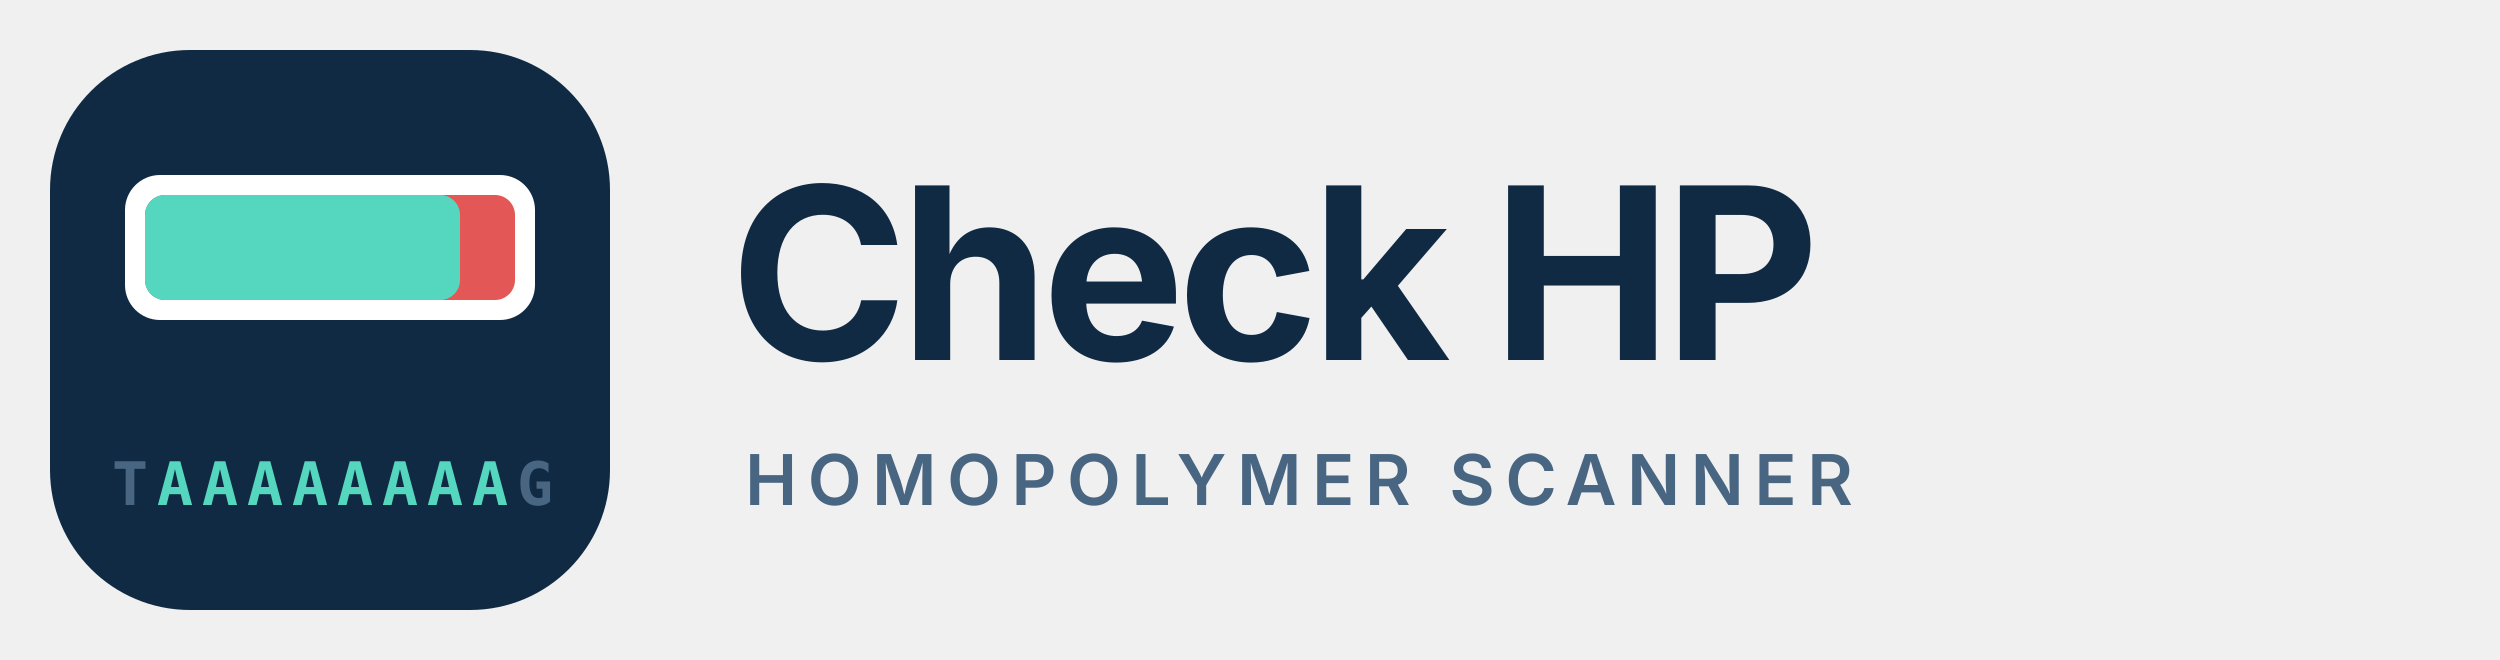
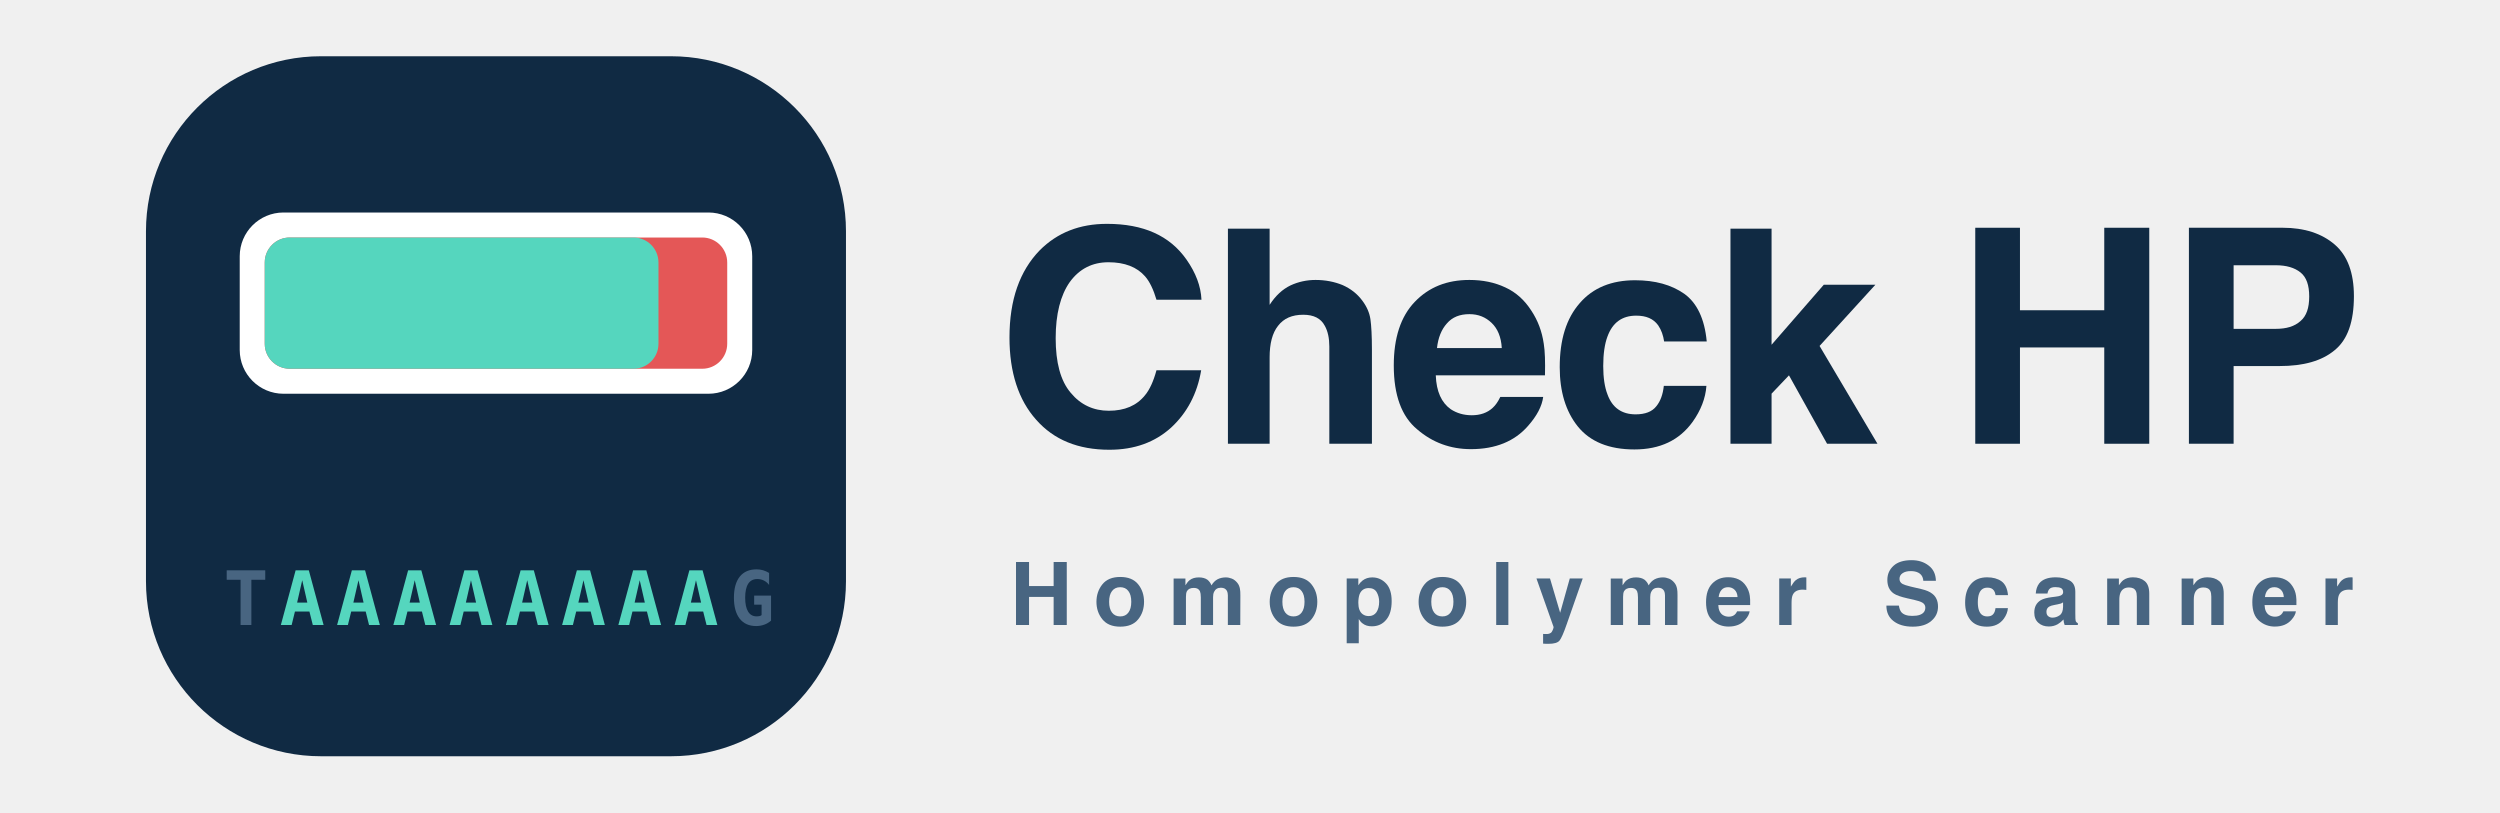
- <svg xmlns="http://www.w3.org/2000/svg" width="500" height="132" viewBox="0 0 500 132" role="img" aria-labelledby="title description">
-   <g transform="translate(10 10)">
-     <rect width="112" height="112" rx="28" fill="#102A43" />
-     <rect x="15" y="25" width="82" height="29" rx="7" fill="#FFFFFF" />
-     <rect x="19" y="29" width="74" height="21" rx="4" fill="#E45757" />
-     <path d="M23 29h55a4 4 0 0 1 4 4v13a4 4 0 0 1-4 4H23a4 4 0 0 1-4-4V33a4 4 0 0 1 4-4Z" fill="#55D6BE" />
-     <g font-family="ui-monospace, SFMono-Regular, Menlo, monospace" font-size="12" font-weight="800" text-anchor="middle">
-       <text x="16" y="91" fill="#486581">T</text>
-       <text x="25" y="91" fill="#55D6BE">A</text>
-       <text x="34" y="91" fill="#55D6BE">A</text>
-       <text x="43" y="91" fill="#55D6BE">A</text>
-       <text x="52" y="91" fill="#55D6BE">A</text>
-       <text x="61" y="91" fill="#55D6BE">A</text>
-       <text x="70" y="91" fill="#55D6BE">A</text>
-       <text x="79" y="91" fill="#55D6BE">A</text>
-       <text x="88" y="91" fill="#55D6BE">A</text>
-       <text x="97" y="91" fill="#486581">G</text>
+ <svg xmlns="http://www.w3.org/2000/svg" width="100%" height="100%" viewBox="0 0 400 130" version="1.1" xml:space="preserve" style="fill-rule:evenodd;clip-rule:evenodd;stroke-linejoin:round;stroke-miterlimit:2;">
+   <g transform="matrix(1,0,0,1,10,9)">
+     <g transform="matrix(1,0,0,1,13.3559,0)">
+       <path d="M112,28L112,84C112,99.454 99.454,112 84,112L28,112C12.546,112 0,99.454 0,84L0,28C0,12.546 12.546,0 28,0L84,0C99.454,0 112,12.546 112,28Z" style="fill:#102a43;" />
+     </g>
+     <g transform="matrix(1,0,0,1,13.3559,0)">
+       <path d="M97,32L97,47C97,50.863 93.863,54 90,54L22,54C18.137,54 15,50.863 15,47L15,32C15,28.137 18.137,25 22,25L90,25C93.863,25 97,28.137 97,32Z" style="fill:#fff;" />
+     </g>
+     <g transform="matrix(1,0,0,1,13.3559,0)">
+       <path d="M93,33L93,46C93,48.208 91.208,50 89,50L23,50C20.792,50 19,48.208 19,46L19,33C19,30.792 20.792,29 23,29L89,29C91.208,29 93,30.792 93,33Z" style="fill:#e45757;" />
+     </g>
+     <g transform="matrix(1,0,0,1,13.3559,0)">
+       <path d="M82,33L82,46C82,48.208 80.208,50 78,50L23,50C20.792,50 19,48.208 19,46L19,33C19,30.792 20.792,29 23,29L78,29C80.208,29 82,30.792 82,33Z" style="fill:#55d6be;" />
+     </g>
+     <g transform="matrix(1,0,0,1,13.3559,0)">
+       <g transform="matrix(1,0,0,1,16,91)">
+         <g transform="matrix(12,0,0,12,-3.6123,0)">
+           <path d="M0.373,-0L0.229,-0L0.229,-0.603L0.044,-0.603L0.044,-0.729L0.558,-0.729L0.558,-0.603L0.373,-0.603L0.373,-0Z" style="fill:#486581;fill-rule:nonzero;" />
+         </g>
+       </g>
+       <g transform="matrix(1,0,0,1,25,91)">
+         <g transform="matrix(12,0,0,12,-3.6123,0)">
+           <path d="M0.301,-0.597L0.233,-0.299L0.369,-0.299L0.301,-0.597ZM0.213,-0.729L0.389,-0.729L0.586,-0L0.442,-0L0.397,-0.18L0.204,-0.18L0.16,-0L0.016,-0L0.213,-0.729Z" style="fill:#55d6be;fill-rule:nonzero;" />
+         </g>
+       </g>
+       <g transform="matrix(1,0,0,1,34,91)">
+         <g transform="matrix(12,0,0,12,-3.6123,0)">
+           <path d="M0.301,-0.597L0.233,-0.299L0.369,-0.299L0.301,-0.597ZM0.213,-0.729L0.389,-0.729L0.586,-0L0.442,-0L0.397,-0.18L0.204,-0.18L0.16,-0L0.016,-0L0.213,-0.729Z" style="fill:#55d6be;fill-rule:nonzero;" />
+         </g>
+       </g>
+       <g transform="matrix(1,0,0,1,43,91)">
+         <g transform="matrix(12,0,0,12,-3.6123,0)">
+           <path d="M0.301,-0.597L0.233,-0.299L0.369,-0.299L0.301,-0.597ZM0.213,-0.729L0.389,-0.729L0.586,-0L0.442,-0L0.397,-0.18L0.204,-0.18L0.16,-0L0.016,-0L0.213,-0.729Z" style="fill:#55d6be;fill-rule:nonzero;" />
+         </g>
+       </g>
+       <g transform="matrix(1,0,0,1,52,91)">
+         <g transform="matrix(12,0,0,12,-3.6123,0)">
+           <path d="M0.301,-0.597L0.233,-0.299L0.369,-0.299L0.301,-0.597ZM0.213,-0.729L0.389,-0.729L0.586,-0L0.442,-0L0.397,-0.18L0.204,-0.18L0.16,-0L0.016,-0L0.213,-0.729Z" style="fill:#55d6be;fill-rule:nonzero;" />
+         </g>
+       </g>
+       <g transform="matrix(1,0,0,1,61,91)">
+         <g transform="matrix(12,0,0,12,-3.6123,0)">
+           <path d="M0.301,-0.597L0.233,-0.299L0.369,-0.299L0.301,-0.597ZM0.213,-0.729L0.389,-0.729L0.586,-0L0.442,-0L0.397,-0.18L0.204,-0.18L0.16,-0L0.016,-0L0.213,-0.729Z" style="fill:#55d6be;fill-rule:nonzero;" />
+         </g>
+       </g>
+       <g transform="matrix(1,0,0,1,70,91)">
+         <g transform="matrix(12,0,0,12,-3.6123,0)">
+           <path d="M0.301,-0.597L0.233,-0.299L0.369,-0.299L0.301,-0.597ZM0.213,-0.729L0.389,-0.729L0.586,-0L0.442,-0L0.397,-0.18L0.204,-0.18L0.16,-0L0.016,-0L0.213,-0.729Z" style="fill:#55d6be;fill-rule:nonzero;" />
+         </g>
+       </g>
+       <g transform="matrix(1,0,0,1,79,91)">
+         <g transform="matrix(12,0,0,12,-3.6123,0)">
+           <path d="M0.301,-0.597L0.233,-0.299L0.369,-0.299L0.301,-0.597ZM0.213,-0.729L0.389,-0.729L0.586,-0L0.442,-0L0.397,-0.18L0.204,-0.18L0.16,-0L0.016,-0L0.213,-0.729Z" style="fill:#55d6be;fill-rule:nonzero;" />
+         </g>
+       </g>
+       <g transform="matrix(1,0,0,1,88,91)">
+         <g transform="matrix(12,0,0,12,-3.6123,0)">
+           <path d="M0.301,-0.597L0.233,-0.299L0.369,-0.299L0.301,-0.597ZM0.213,-0.729L0.389,-0.729L0.586,-0L0.442,-0L0.397,-0.18L0.204,-0.18L0.16,-0L0.016,-0L0.213,-0.729Z" style="fill:#55d6be;fill-rule:nonzero;" />
+         </g>
+       </g>
+       <g transform="matrix(1,0,0,1,97,91)">
+         <g transform="matrix(12,0,0,12,-3.6123,0)">
+           <path d="M0.426,-0.132L0.426,-0.271L0.327,-0.271L0.327,-0.392L0.552,-0.392L0.552,-0.058C0.524,-0.034 0.494,-0.016 0.46,-0.004C0.427,0.008 0.391,0.014 0.353,0.014C0.259,0.014 0.186,-0.019 0.134,-0.084C0.083,-0.15 0.057,-0.243 0.057,-0.364C0.057,-0.486 0.083,-0.58 0.135,-0.645C0.187,-0.71 0.262,-0.742 0.36,-0.742C0.389,-0.742 0.418,-0.738 0.446,-0.73C0.475,-0.721 0.501,-0.709 0.526,-0.694L0.526,-0.534C0.506,-0.56 0.483,-0.58 0.456,-0.593C0.43,-0.606 0.401,-0.613 0.37,-0.613C0.315,-0.613 0.275,-0.592 0.248,-0.551C0.221,-0.51 0.207,-0.447 0.207,-0.364C0.207,-0.283 0.22,-0.221 0.246,-0.179C0.272,-0.136 0.31,-0.115 0.36,-0.115C0.375,-0.115 0.388,-0.117 0.399,-0.119C0.41,-0.122 0.419,-0.126 0.426,-0.132Z" style="fill:#486581;fill-rule:nonzero;" />
+         </g>
+       </g>
    </g>
  </g>
-   <text x="146" y="72" fill="#102A43" font-family="Inter, Helvetica, Arial, sans-serif" font-size="48" font-weight="700" letter-spacing="-1.5">Check HP</text>
-   <text x="149" y="101" fill="#486581" font-family="Inter, Helvetica, Arial, sans-serif" font-size="14" font-weight="600" letter-spacing="2.1">HOMOPOLYMER SCANNER</text>
+   <g transform="matrix(1,0,0,1,159.356,71)">
+     <g transform="matrix(48,0,0,48,0,0)">
+       <path d="M0.584,-0.054C0.53,-0.005 0.462,0.02 0.378,0.02C0.274,0.02 0.193,-0.013 0.134,-0.08C0.075,-0.146 0.045,-0.238 0.045,-0.354C0.045,-0.48 0.079,-0.576 0.146,-0.645C0.205,-0.704 0.279,-0.733 0.37,-0.733C0.491,-0.733 0.579,-0.694 0.635,-0.614C0.666,-0.57 0.683,-0.525 0.685,-0.48L0.535,-0.48C0.525,-0.514 0.512,-0.541 0.497,-0.558C0.47,-0.589 0.429,-0.605 0.375,-0.605C0.321,-0.605 0.278,-0.583 0.246,-0.539C0.215,-0.495 0.199,-0.432 0.199,-0.352C0.199,-0.271 0.215,-0.21 0.249,-0.17C0.282,-0.13 0.325,-0.11 0.376,-0.11C0.429,-0.11 0.469,-0.127 0.497,-0.162C0.512,-0.18 0.525,-0.208 0.535,-0.245L0.684,-0.245C0.671,-0.167 0.637,-0.103 0.584,-0.054Z" style="fill:#102a43;fill-rule:nonzero;" />
+     </g>
+     <g transform="matrix(48,0,0,48,33.9441,0)">
+       <path d="M0.546,-0.313L0.546,-0L0.404,-0L0.404,-0.324C0.404,-0.352 0.399,-0.375 0.389,-0.393C0.376,-0.418 0.352,-0.43 0.317,-0.43C0.28,-0.43 0.252,-0.418 0.233,-0.393C0.214,-0.369 0.205,-0.334 0.205,-0.288L0.205,-0L0.066,-0L0.066,-0.717L0.205,-0.717L0.205,-0.463C0.225,-0.494 0.248,-0.515 0.275,-0.528C0.301,-0.54 0.329,-0.546 0.358,-0.546C0.391,-0.546 0.421,-0.54 0.448,-0.529C0.475,-0.517 0.497,-0.5 0.514,-0.477C0.529,-0.457 0.538,-0.436 0.541,-0.415C0.544,-0.394 0.546,-0.36 0.546,-0.313Z" style="fill:#102a43;fill-rule:nonzero;" />
+     </g>
+     <g transform="matrix(48,0,0,48,62.5444,0)">
+       <path d="M0.521,-0.156C0.517,-0.125 0.5,-0.093 0.471,-0.06C0.426,-0.008 0.362,0.018 0.28,0.018C0.212,0.018 0.152,-0.004 0.101,-0.048C0.049,-0.091 0.023,-0.162 0.023,-0.261C0.023,-0.353 0.046,-0.424 0.093,-0.473C0.14,-0.522 0.2,-0.546 0.275,-0.546C0.319,-0.546 0.359,-0.538 0.395,-0.521C0.43,-0.505 0.459,-0.479 0.482,-0.443C0.503,-0.411 0.517,-0.375 0.523,-0.333C0.527,-0.309 0.528,-0.273 0.527,-0.228L0.163,-0.228C0.165,-0.174 0.182,-0.137 0.213,-0.115C0.233,-0.102 0.256,-0.095 0.283,-0.095C0.311,-0.095 0.335,-0.103 0.353,-0.12C0.362,-0.128 0.371,-0.141 0.378,-0.156L0.521,-0.156ZM0.383,-0.319C0.381,-0.356 0.369,-0.384 0.349,-0.403C0.329,-0.422 0.305,-0.432 0.275,-0.432C0.243,-0.432 0.218,-0.422 0.2,-0.401C0.182,-0.381 0.171,-0.354 0.167,-0.319L0.383,-0.319Z" style="fill:#102a43;fill-rule:nonzero;" />
+     </g>
+     <g transform="matrix(48,0,0,48,88.5197,0)">
+       <path d="M0.525,-0.341L0.383,-0.341C0.38,-0.361 0.374,-0.379 0.363,-0.395C0.347,-0.417 0.323,-0.427 0.29,-0.427C0.243,-0.427 0.211,-0.404 0.194,-0.357C0.185,-0.333 0.18,-0.3 0.18,-0.259C0.18,-0.22 0.185,-0.188 0.194,-0.165C0.21,-0.12 0.242,-0.098 0.288,-0.098C0.32,-0.098 0.343,-0.107 0.357,-0.125C0.371,-0.142 0.379,-0.165 0.382,-0.193L0.524,-0.193C0.521,-0.151 0.505,-0.111 0.478,-0.073C0.434,-0.012 0.37,0.019 0.284,0.019C0.199,0.019 0.136,-0.007 0.095,-0.058C0.055,-0.108 0.035,-0.174 0.035,-0.255C0.035,-0.347 0.057,-0.418 0.102,-0.469C0.146,-0.52 0.208,-0.545 0.286,-0.545C0.353,-0.545 0.407,-0.53 0.45,-0.5C0.492,-0.47 0.518,-0.417 0.525,-0.341Z" style="fill:#102a43;fill-rule:nonzero;" />
+     </g>
+     <g transform="matrix(48,0,0,48,114.495,0)">
+       <path d="M0.553,-0L0.385,-0L0.258,-0.228L0.2,-0.167L0.2,-0L0.063,-0L0.063,-0.717L0.2,-0.717L0.2,-0.33L0.374,-0.53L0.546,-0.53L0.36,-0.326L0.553,-0Z" style="fill:#102a43;fill-rule:nonzero;" />
+     </g>
+     <g transform="matrix(48,0,0,48,153.086,0)">
+       <path d="M0.505,-0L0.505,-0.321L0.224,-0.321L0.224,-0L0.075,-0L0.075,-0.72L0.224,-0.72L0.224,-0.445L0.505,-0.445L0.505,-0.72L0.655,-0.72L0.655,-0L0.505,-0Z" style="fill:#102a43;fill-rule:nonzero;" />
+     </g>
+     <g transform="matrix(48,0,0,48,187.03,0)">
+       <path d="M0.382,-0.259L0.229,-0.259L0.229,-0L0.08,-0L0.08,-0.72L0.393,-0.72C0.465,-0.72 0.523,-0.701 0.566,-0.664C0.609,-0.627 0.63,-0.569 0.63,-0.492C0.63,-0.407 0.609,-0.347 0.566,-0.312C0.523,-0.276 0.462,-0.259 0.382,-0.259ZM0.452,-0.409C0.472,-0.426 0.481,-0.453 0.481,-0.491C0.481,-0.528 0.472,-0.555 0.452,-0.571C0.432,-0.587 0.405,-0.595 0.369,-0.595L0.229,-0.595L0.229,-0.383L0.369,-0.383C0.405,-0.383 0.432,-0.391 0.452,-0.409Z" style="fill:#102a43;fill-rule:nonzero;" />
+     </g>
+   </g>
+   <g transform="matrix(1,0,0,1,161.512,100)">
+     <g transform="matrix(14,0,0,14,0,-1.77636e-15)">
+       <path d="M0.505,-0L0.505,-0.321L0.224,-0.321L0.224,-0L0.075,-0L0.075,-0.72L0.224,-0.72L0.224,-0.445L0.505,-0.445L0.505,-0.72L0.655,-0.72L0.655,-0L0.505,-0Z" style="fill:#486581;fill-rule:nonzero;" />
+     </g>
+     <g transform="matrix(14,0,0,14,13.4709,-1.77636e-15)">
+       <path d="M0.509,-0.465C0.554,-0.409 0.576,-0.342 0.576,-0.265C0.576,-0.187 0.554,-0.12 0.509,-0.065C0.464,-0.009 0.396,0.019 0.304,0.019C0.213,0.019 0.145,-0.009 0.1,-0.065C0.055,-0.12 0.032,-0.187 0.032,-0.265C0.032,-0.342 0.055,-0.409 0.1,-0.465C0.145,-0.521 0.213,-0.549 0.304,-0.549C0.396,-0.549 0.464,-0.521 0.509,-0.465ZM0.304,-0.432C0.263,-0.432 0.232,-0.417 0.21,-0.388C0.188,-0.36 0.177,-0.319 0.177,-0.265C0.177,-0.212 0.188,-0.171 0.21,-0.142C0.232,-0.113 0.263,-0.098 0.304,-0.098C0.344,-0.098 0.376,-0.113 0.397,-0.142C0.419,-0.171 0.43,-0.212 0.43,-0.265C0.43,-0.319 0.419,-0.36 0.397,-0.388C0.376,-0.417 0.344,-0.432 0.304,-0.432Z" style="fill:#486581;fill-rule:nonzero;" />
+     </g>
+     <g transform="matrix(14,0,0,14,25.3832,-1.77636e-15)">
+       <path d="M0.364,-0.386C0.352,-0.411 0.329,-0.424 0.295,-0.424C0.255,-0.424 0.229,-0.411 0.215,-0.386C0.207,-0.371 0.204,-0.349 0.204,-0.32L0.204,-0L0.063,-0L0.063,-0.531L0.198,-0.531L0.198,-0.454C0.215,-0.481 0.231,-0.501 0.247,-0.513C0.274,-0.534 0.309,-0.544 0.352,-0.544C0.392,-0.544 0.425,-0.535 0.45,-0.517C0.47,-0.5 0.486,-0.479 0.496,-0.453C0.514,-0.484 0.537,-0.507 0.564,-0.522C0.593,-0.537 0.625,-0.544 0.66,-0.544C0.683,-0.544 0.706,-0.539 0.729,-0.53C0.752,-0.521 0.772,-0.505 0.791,-0.482C0.806,-0.464 0.816,-0.441 0.821,-0.414C0.825,-0.396 0.826,-0.37 0.826,-0.335L0.825,-0L0.683,-0L0.683,-0.339C0.683,-0.359 0.679,-0.376 0.673,-0.389C0.66,-0.413 0.638,-0.426 0.604,-0.426C0.566,-0.426 0.54,-0.41 0.525,-0.378C0.517,-0.361 0.514,-0.341 0.514,-0.317L0.514,-0L0.374,-0L0.374,-0.317C0.374,-0.348 0.37,-0.371 0.364,-0.386Z" style="fill:#486581;fill-rule:nonzero;" />
+     </g>
+     <g transform="matrix(14,0,0,14,41.1919,-1.77636e-15)">
+       <path d="M0.509,-0.465C0.554,-0.409 0.576,-0.342 0.576,-0.265C0.576,-0.187 0.554,-0.12 0.509,-0.065C0.464,-0.009 0.396,0.019 0.304,0.019C0.213,0.019 0.145,-0.009 0.1,-0.065C0.055,-0.12 0.032,-0.187 0.032,-0.265C0.032,-0.342 0.055,-0.409 0.1,-0.465C0.145,-0.521 0.213,-0.549 0.304,-0.549C0.396,-0.549 0.464,-0.521 0.509,-0.465ZM0.304,-0.432C0.263,-0.432 0.232,-0.417 0.21,-0.388C0.188,-0.36 0.177,-0.319 0.177,-0.265C0.177,-0.212 0.188,-0.171 0.21,-0.142C0.232,-0.113 0.263,-0.098 0.304,-0.098C0.344,-0.098 0.376,-0.113 0.397,-0.142C0.419,-0.171 0.43,-0.212 0.43,-0.265C0.43,-0.319 0.419,-0.36 0.397,-0.388C0.376,-0.417 0.344,-0.432 0.304,-0.432Z" style="fill:#486581;fill-rule:nonzero;" />
+     </g>
+     <g transform="matrix(14,0,0,14,53.1042,-1.77636e-15)">
+       <path d="M0.511,-0.475C0.554,-0.429 0.575,-0.362 0.575,-0.273C0.575,-0.179 0.554,-0.108 0.512,-0.059C0.47,-0.009 0.416,0.015 0.349,0.015C0.307,0.015 0.272,0.005 0.244,-0.017C0.228,-0.028 0.213,-0.045 0.199,-0.068L0.199,0.209L0.061,0.209L0.061,-0.532L0.194,-0.532L0.194,-0.454C0.209,-0.477 0.225,-0.495 0.242,-0.508C0.273,-0.532 0.31,-0.544 0.353,-0.544C0.415,-0.544 0.467,-0.521 0.511,-0.475ZM0.432,-0.266C0.432,-0.307 0.422,-0.343 0.404,-0.375C0.385,-0.407 0.354,-0.422 0.313,-0.422C0.262,-0.422 0.227,-0.398 0.208,-0.351C0.199,-0.325 0.194,-0.293 0.194,-0.254C0.194,-0.192 0.21,-0.149 0.243,-0.124C0.263,-0.109 0.286,-0.102 0.313,-0.102C0.351,-0.102 0.381,-0.117 0.401,-0.146C0.421,-0.176 0.432,-0.216 0.432,-0.266Z" style="fill:#486581;fill-rule:nonzero;" />
+     </g>
+     <g transform="matrix(14,0,0,14,65.0165,-1.77636e-15)">
+       <path d="M0.509,-0.465C0.554,-0.409 0.576,-0.342 0.576,-0.265C0.576,-0.187 0.554,-0.12 0.509,-0.065C0.464,-0.009 0.396,0.019 0.304,0.019C0.213,0.019 0.145,-0.009 0.1,-0.065C0.055,-0.12 0.032,-0.187 0.032,-0.265C0.032,-0.342 0.055,-0.409 0.1,-0.465C0.145,-0.521 0.213,-0.549 0.304,-0.549C0.396,-0.549 0.464,-0.521 0.509,-0.465ZM0.304,-0.432C0.263,-0.432 0.232,-0.417 0.21,-0.388C0.188,-0.36 0.177,-0.319 0.177,-0.265C0.177,-0.212 0.188,-0.171 0.21,-0.142C0.232,-0.113 0.263,-0.098 0.304,-0.098C0.344,-0.098 0.376,-0.113 0.397,-0.142C0.419,-0.171 0.43,-0.212 0.43,-0.265C0.43,-0.319 0.419,-0.36 0.397,-0.388C0.376,-0.417 0.344,-0.432 0.304,-0.432Z" style="fill:#486581;fill-rule:nonzero;" />
+     </g>
+     <g transform="matrix(14,0,0,14,76.9288,-1.77636e-15)">
+       <rect x="0.068" y="-0.72" width="0.139" height="0.72" style="fill:#486581;fill-rule:nonzero;" />
+     </g>
+     <g transform="matrix(14,0,0,14,84.179,-1.77636e-15)">
+       <path d="M0.281,-0.14L0.391,-0.532L0.539,-0.532L0.356,-0.009C0.321,0.092 0.293,0.155 0.273,0.179C0.252,0.203 0.211,0.215 0.15,0.215C0.138,0.215 0.128,0.215 0.12,0.215C0.113,0.215 0.101,0.214 0.086,0.213L0.086,0.102L0.104,0.103C0.118,0.104 0.131,0.103 0.143,0.102C0.155,0.1 0.166,0.096 0.174,0.09C0.182,0.085 0.19,0.073 0.197,0.056C0.204,0.038 0.207,0.027 0.206,0.023L0.01,-0.532L0.165,-0.532L0.281,-0.14Z" style="fill:#486581;fill-rule:nonzero;" />
+     </g>
+     <g transform="matrix(14,0,0,14,95.3257,-1.77636e-15)">
+       <path d="M0.364,-0.386C0.352,-0.411 0.329,-0.424 0.295,-0.424C0.255,-0.424 0.229,-0.411 0.215,-0.386C0.207,-0.371 0.204,-0.349 0.204,-0.32L0.204,-0L0.063,-0L0.063,-0.531L0.198,-0.531L0.198,-0.454C0.215,-0.481 0.231,-0.501 0.247,-0.513C0.274,-0.534 0.309,-0.544 0.352,-0.544C0.392,-0.544 0.425,-0.535 0.45,-0.517C0.47,-0.5 0.486,-0.479 0.496,-0.453C0.514,-0.484 0.537,-0.507 0.564,-0.522C0.593,-0.537 0.625,-0.544 0.66,-0.544C0.683,-0.544 0.706,-0.539 0.729,-0.53C0.752,-0.521 0.772,-0.505 0.791,-0.482C0.806,-0.464 0.816,-0.441 0.821,-0.414C0.825,-0.396 0.826,-0.37 0.826,-0.335L0.825,-0L0.683,-0L0.683,-0.339C0.683,-0.359 0.679,-0.376 0.673,-0.389C0.66,-0.413 0.638,-0.426 0.604,-0.426C0.566,-0.426 0.54,-0.41 0.525,-0.378C0.517,-0.361 0.514,-0.341 0.514,-0.317L0.514,-0L0.374,-0L0.374,-0.317C0.374,-0.348 0.37,-0.371 0.364,-0.386Z" style="fill:#486581;fill-rule:nonzero;" />
+     </g>
+     <g transform="matrix(14,0,0,14,111.134,-1.77636e-15)">
+       <path d="M0.521,-0.156C0.517,-0.125 0.5,-0.093 0.471,-0.06C0.426,-0.008 0.362,0.018 0.28,0.018C0.212,0.018 0.152,-0.004 0.101,-0.048C0.049,-0.091 0.023,-0.162 0.023,-0.261C0.023,-0.353 0.046,-0.424 0.093,-0.473C0.14,-0.522 0.2,-0.546 0.275,-0.546C0.319,-0.546 0.359,-0.538 0.395,-0.521C0.43,-0.505 0.459,-0.479 0.482,-0.443C0.503,-0.411 0.517,-0.375 0.523,-0.333C0.527,-0.309 0.528,-0.273 0.527,-0.228L0.163,-0.228C0.165,-0.174 0.182,-0.137 0.213,-0.115C0.233,-0.102 0.256,-0.095 0.283,-0.095C0.311,-0.095 0.335,-0.103 0.353,-0.12C0.362,-0.128 0.371,-0.141 0.378,-0.156L0.521,-0.156ZM0.383,-0.319C0.381,-0.356 0.369,-0.384 0.349,-0.403C0.329,-0.422 0.305,-0.432 0.275,-0.432C0.243,-0.432 0.218,-0.422 0.2,-0.401C0.182,-0.381 0.171,-0.354 0.167,-0.319L0.383,-0.319Z" style="fill:#486581;fill-rule:nonzero;" />
+     </g>
+     <g transform="matrix(14,0,0,14,122.281,-1.77636e-15)">
+       <path d="M0.333,-0.404C0.277,-0.404 0.239,-0.386 0.22,-0.349C0.209,-0.329 0.204,-0.297 0.204,-0.254L0.204,-0L0.063,-0L0.063,-0.532L0.196,-0.532L0.196,-0.439C0.218,-0.475 0.236,-0.499 0.252,-0.512C0.278,-0.534 0.312,-0.545 0.354,-0.545C0.357,-0.545 0.366,-0.544 0.373,-0.544L0.373,-0.401C0.364,-0.402 0.356,-0.403 0.349,-0.403C0.342,-0.404 0.337,-0.404 0.333,-0.404Z" style="fill:#486581;fill-rule:nonzero;" />
+     </g>
+     <g transform="matrix(14,0,0,14,139.721,-1.77636e-15)">
+       <path d="M0.337,-0.104C0.373,-0.104 0.402,-0.108 0.424,-0.116C0.466,-0.131 0.487,-0.159 0.487,-0.199C0.487,-0.223 0.476,-0.241 0.456,-0.254C0.435,-0.267 0.402,-0.278 0.357,-0.288L0.281,-0.305C0.206,-0.322 0.155,-0.34 0.126,-0.36C0.077,-0.394 0.053,-0.445 0.053,-0.516C0.053,-0.581 0.077,-0.634 0.124,-0.677C0.17,-0.719 0.239,-0.741 0.33,-0.741C0.406,-0.741 0.471,-0.721 0.524,-0.68C0.578,-0.64 0.606,-0.582 0.608,-0.505L0.464,-0.505C0.461,-0.549 0.442,-0.579 0.407,-0.598C0.384,-0.61 0.355,-0.616 0.32,-0.616C0.281,-0.616 0.25,-0.608 0.227,-0.592C0.204,-0.577 0.192,-0.555 0.192,-0.527C0.192,-0.501 0.204,-0.482 0.227,-0.469C0.241,-0.461 0.272,-0.451 0.32,-0.439L0.444,-0.41C0.499,-0.397 0.54,-0.379 0.567,-0.357C0.61,-0.324 0.632,-0.275 0.632,-0.21C0.632,-0.145 0.607,-0.09 0.556,-0.047C0.506,-0.003 0.435,0.019 0.343,0.019C0.25,0.019 0.176,-0.003 0.122,-0.046C0.068,-0.088 0.042,-0.147 0.042,-0.222L0.185,-0.222C0.19,-0.189 0.199,-0.165 0.212,-0.148C0.236,-0.119 0.278,-0.104 0.337,-0.104Z" style="fill:#486581;fill-rule:nonzero;" />
+     </g>
+     <g transform="matrix(14,0,0,14,152.419,-1.77636e-15)">
+       <path d="M0.525,-0.341L0.383,-0.341C0.38,-0.361 0.374,-0.379 0.363,-0.395C0.347,-0.417 0.323,-0.427 0.29,-0.427C0.243,-0.427 0.211,-0.404 0.194,-0.357C0.185,-0.333 0.18,-0.3 0.18,-0.259C0.18,-0.22 0.185,-0.188 0.194,-0.165C0.21,-0.12 0.242,-0.098 0.288,-0.098C0.32,-0.098 0.343,-0.107 0.357,-0.125C0.371,-0.142 0.379,-0.165 0.382,-0.193L0.524,-0.193C0.521,-0.151 0.505,-0.111 0.478,-0.073C0.434,-0.012 0.37,0.019 0.284,0.019C0.199,0.019 0.136,-0.007 0.095,-0.058C0.055,-0.108 0.035,-0.174 0.035,-0.255C0.035,-0.347 0.057,-0.418 0.102,-0.469C0.146,-0.52 0.208,-0.545 0.286,-0.545C0.353,-0.545 0.407,-0.53 0.45,-0.5C0.492,-0.47 0.518,-0.417 0.525,-0.341Z" style="fill:#486581;fill-rule:nonzero;" />
+     </g>
+     <g transform="matrix(14,0,0,14,163.566,-1.77636e-15)">
+       <path d="M0.085,-0.475C0.122,-0.521 0.185,-0.545 0.274,-0.545C0.333,-0.545 0.384,-0.533 0.43,-0.51C0.475,-0.487 0.498,-0.444 0.498,-0.379L0.498,-0.135C0.498,-0.118 0.498,-0.098 0.499,-0.074C0.5,-0.056 0.502,-0.043 0.507,-0.037C0.511,-0.03 0.518,-0.025 0.527,-0.021L0.527,-0L0.376,-0C0.372,-0.011 0.369,-0.021 0.367,-0.03C0.366,-0.04 0.364,-0.05 0.363,-0.063C0.344,-0.042 0.322,-0.024 0.297,-0.009C0.267,0.008 0.233,0.017 0.195,0.017C0.147,0.017 0.107,0.003 0.076,-0.025C0.045,-0.052 0.029,-0.091 0.029,-0.142C0.029,-0.207 0.054,-0.254 0.104,-0.284C0.132,-0.3 0.173,-0.311 0.227,-0.318L0.274,-0.324C0.3,-0.327 0.318,-0.331 0.329,-0.336C0.349,-0.344 0.359,-0.358 0.359,-0.375C0.359,-0.397 0.351,-0.412 0.336,-0.421C0.321,-0.429 0.299,-0.433 0.27,-0.433C0.237,-0.433 0.213,-0.425 0.2,-0.409C0.19,-0.397 0.183,-0.38 0.18,-0.36L0.046,-0.36C0.049,-0.406 0.062,-0.445 0.085,-0.475ZM0.188,-0.101C0.201,-0.09 0.217,-0.084 0.236,-0.084C0.266,-0.084 0.294,-0.093 0.319,-0.111C0.344,-0.128 0.357,-0.16 0.358,-0.207L0.358,-0.259C0.35,-0.253 0.341,-0.249 0.332,-0.245C0.323,-0.242 0.311,-0.239 0.295,-0.236L0.264,-0.23C0.234,-0.225 0.213,-0.218 0.201,-0.211C0.179,-0.198 0.168,-0.179 0.168,-0.152C0.168,-0.128 0.175,-0.111 0.188,-0.101Z" style="fill:#486581;fill-rule:nonzero;" />
+     </g>
+     <g transform="matrix(14,0,0,14,174.712,-1.77636e-15)">
+       <path d="M0.315,-0.429C0.268,-0.429 0.236,-0.409 0.218,-0.369C0.209,-0.348 0.205,-0.321 0.205,-0.288L0.205,-0L0.066,-0L0.066,-0.531L0.2,-0.531L0.2,-0.454C0.218,-0.481 0.235,-0.501 0.251,-0.513C0.28,-0.534 0.316,-0.545 0.36,-0.545C0.415,-0.545 0.46,-0.531 0.495,-0.502C0.53,-0.473 0.547,-0.425 0.547,-0.358L0.547,-0L0.405,-0L0.405,-0.324C0.405,-0.352 0.401,-0.373 0.394,-0.388C0.38,-0.416 0.354,-0.429 0.315,-0.429Z" style="fill:#486581;fill-rule:nonzero;" />
+     </g>
+     <g transform="matrix(14,0,0,14,186.625,-1.77636e-15)">
+       <path d="M0.315,-0.429C0.268,-0.429 0.236,-0.409 0.218,-0.369C0.209,-0.348 0.205,-0.321 0.205,-0.288L0.205,-0L0.066,-0L0.066,-0.531L0.2,-0.531L0.2,-0.454C0.218,-0.481 0.235,-0.501 0.251,-0.513C0.28,-0.534 0.316,-0.545 0.36,-0.545C0.415,-0.545 0.46,-0.531 0.495,-0.502C0.53,-0.473 0.547,-0.425 0.547,-0.358L0.547,-0L0.405,-0L0.405,-0.324C0.405,-0.352 0.401,-0.373 0.394,-0.388C0.38,-0.416 0.354,-0.429 0.315,-0.429Z" style="fill:#486581;fill-rule:nonzero;" />
+     </g>
+     <g transform="matrix(14,0,0,14,198.537,-1.77636e-15)">
+       <path d="M0.521,-0.156C0.517,-0.125 0.5,-0.093 0.471,-0.06C0.426,-0.008 0.362,0.018 0.28,0.018C0.212,0.018 0.152,-0.004 0.101,-0.048C0.049,-0.091 0.023,-0.162 0.023,-0.261C0.023,-0.353 0.046,-0.424 0.093,-0.473C0.14,-0.522 0.2,-0.546 0.275,-0.546C0.319,-0.546 0.359,-0.538 0.395,-0.521C0.43,-0.505 0.459,-0.479 0.482,-0.443C0.503,-0.411 0.517,-0.375 0.523,-0.333C0.527,-0.309 0.528,-0.273 0.527,-0.228L0.163,-0.228C0.165,-0.174 0.182,-0.137 0.213,-0.115C0.233,-0.102 0.256,-0.095 0.283,-0.095C0.311,-0.095 0.335,-0.103 0.353,-0.12C0.362,-0.128 0.371,-0.141 0.378,-0.156L0.521,-0.156ZM0.383,-0.319C0.381,-0.356 0.369,-0.384 0.349,-0.403C0.329,-0.422 0.305,-0.432 0.275,-0.432C0.243,-0.432 0.218,-0.422 0.2,-0.401C0.182,-0.381 0.171,-0.354 0.167,-0.319L0.383,-0.319Z" style="fill:#486581;fill-rule:nonzero;" />
+     </g>
+     <g transform="matrix(14,0,0,14,209.684,-1.77636e-15)">
+       <path d="M0.333,-0.404C0.277,-0.404 0.239,-0.386 0.22,-0.349C0.209,-0.329 0.204,-0.297 0.204,-0.254L0.204,-0L0.063,-0L0.063,-0.532L0.196,-0.532L0.196,-0.439C0.218,-0.475 0.236,-0.499 0.252,-0.512C0.278,-0.534 0.312,-0.545 0.354,-0.545C0.357,-0.545 0.366,-0.544 0.373,-0.544L0.373,-0.401C0.364,-0.402 0.356,-0.403 0.349,-0.403C0.342,-0.404 0.337,-0.404 0.333,-0.404Z" style="fill:#486581;fill-rule:nonzero;" />
+     </g>
+   </g>
</svg>
